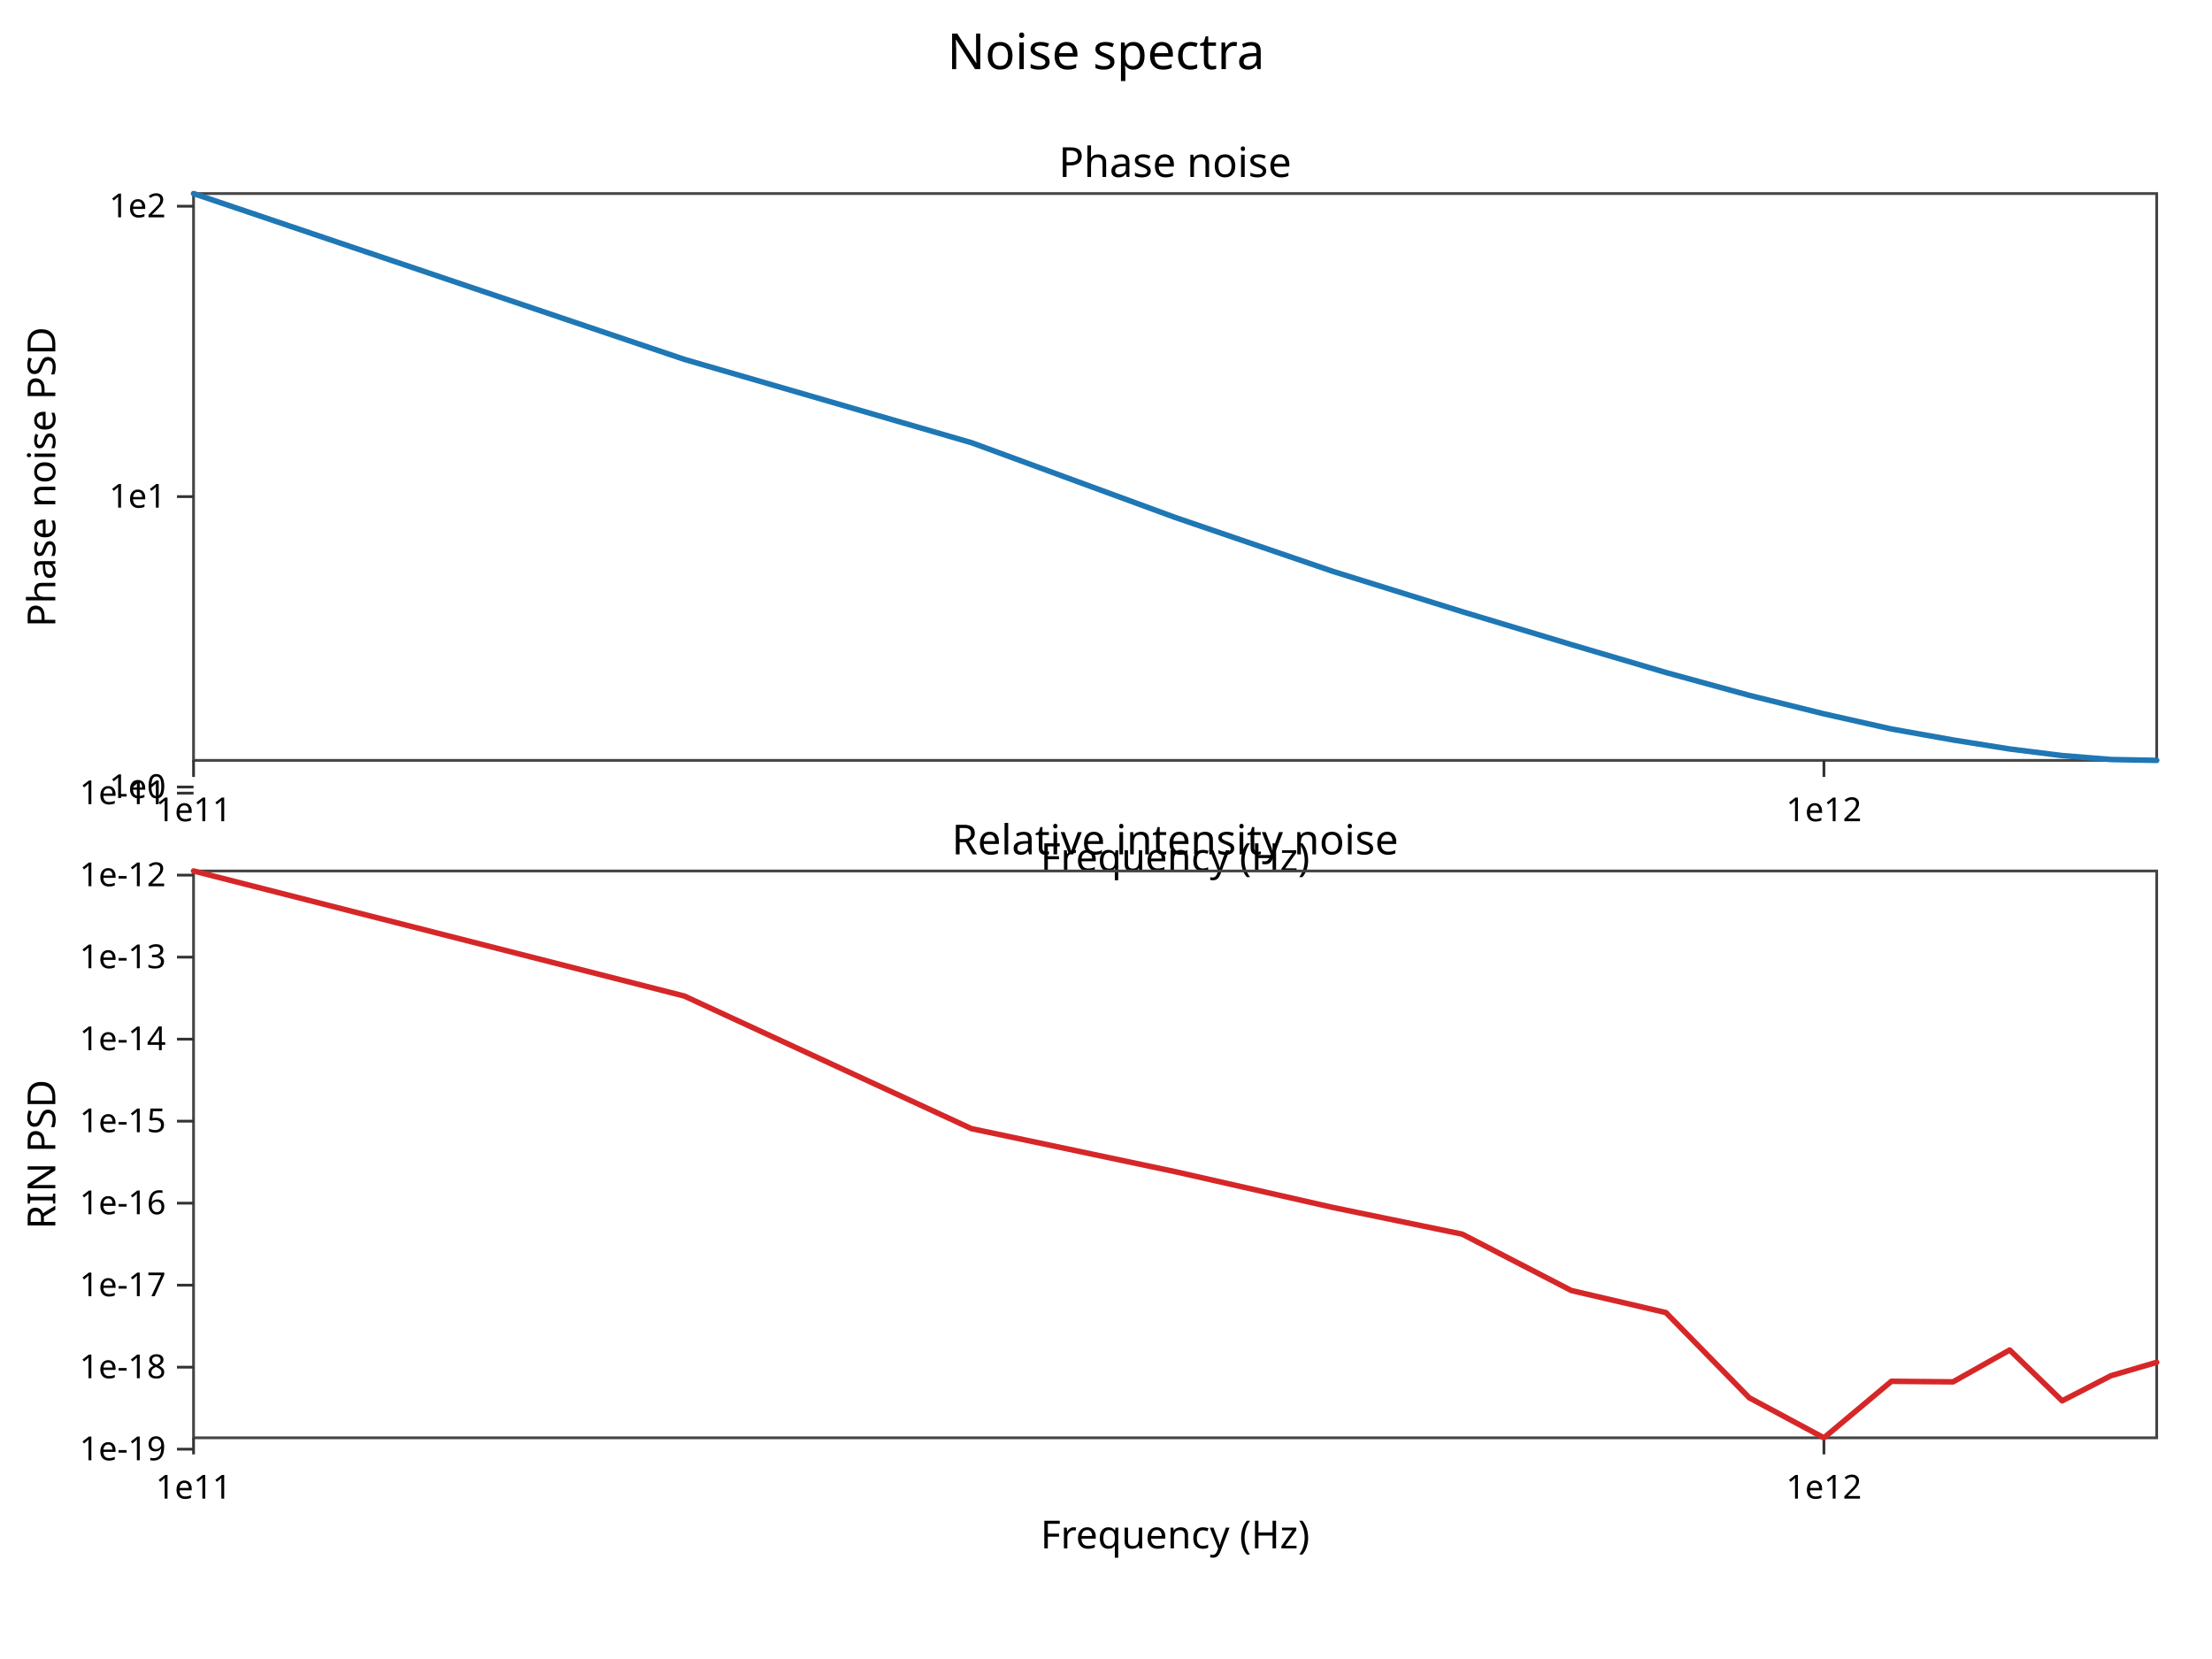
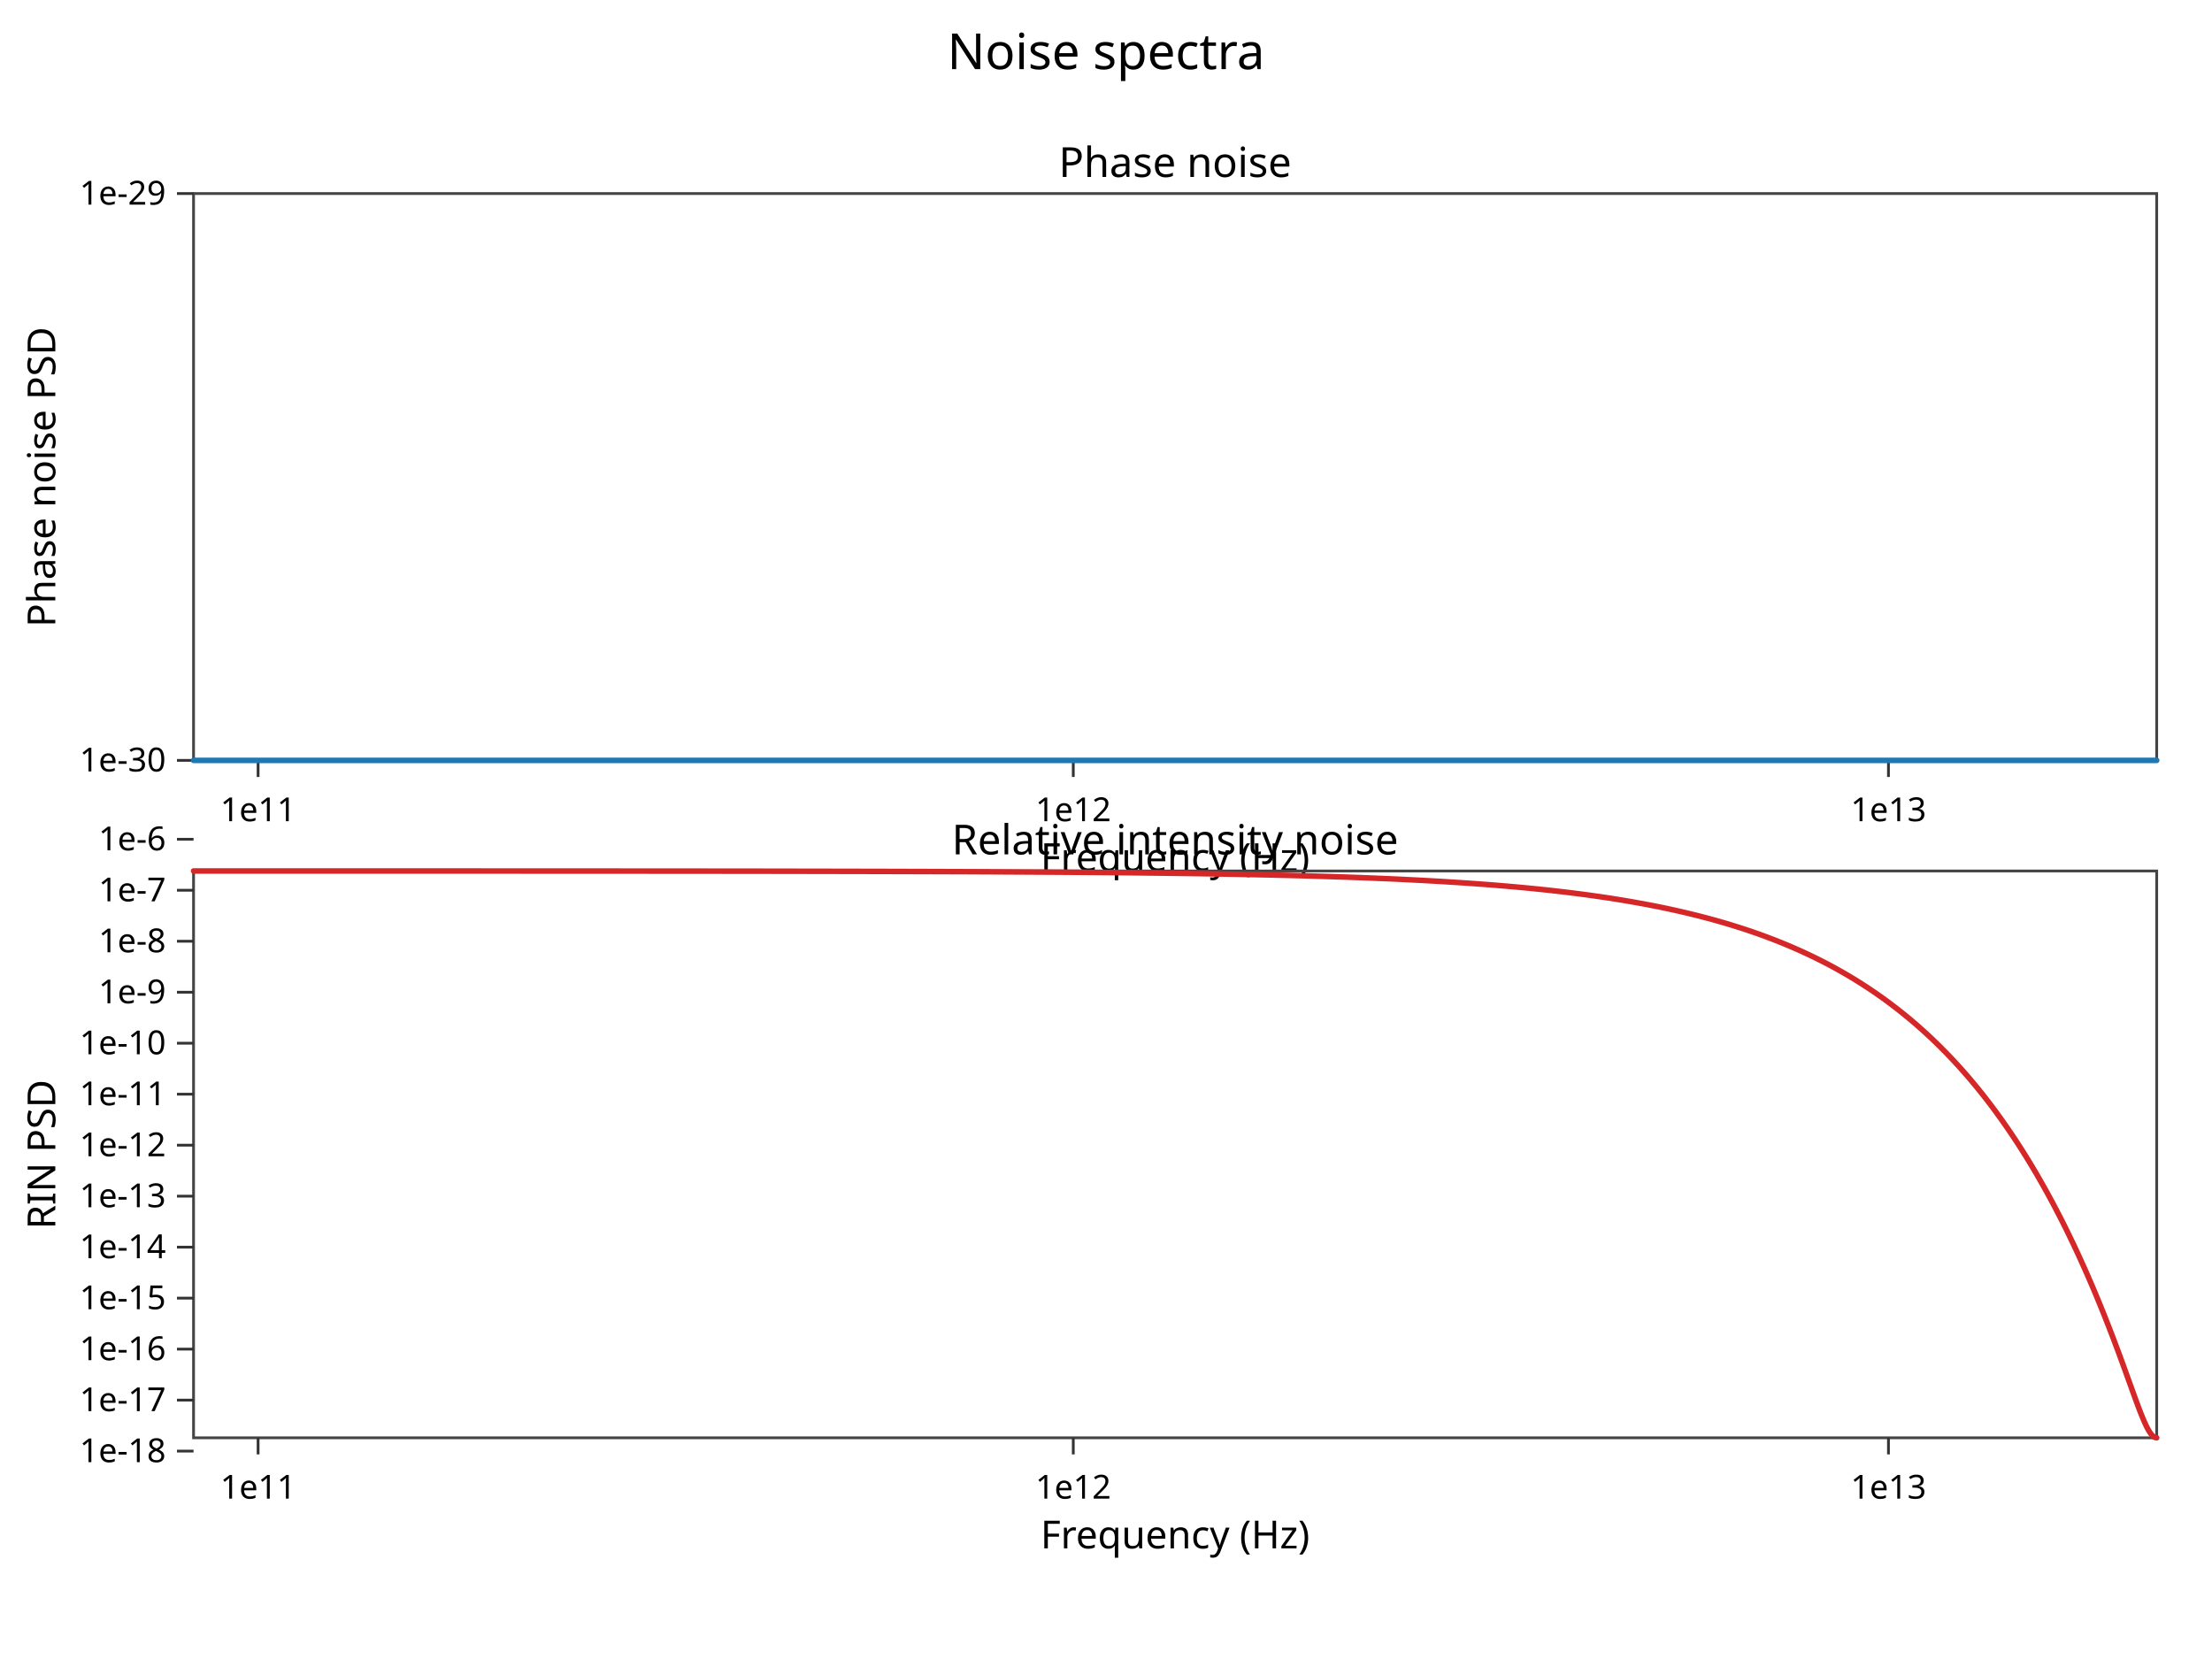
<svg xmlns="http://www.w3.org/2000/svg" width="800" height="600" viewBox="0 0 800 600">
  <text x="400.0" y="25.0" font-family="sans-serif" font-size="18" text-anchor="middle">Noise spectra</text>
  <rect x="70" y="70.0" width="710" height="205.0" fill="none" stroke="#444" stroke-width="1" />
-   <line x1="70.0" y1="275.0" x2="70.0" y2="281.0" stroke="#333" />
-   <text x="70.0" y="297.0" font-family="sans-serif" font-size="12" text-anchor="middle">1e11</text>
-   <line x1="659.642" y1="275.0" x2="659.642" y2="281.0" stroke="#333" />
-   <text x="659.642" y="297.0" font-family="sans-serif" font-size="12" text-anchor="middle">1e12</text>
-   <line x1="1249.284" y1="275.0" x2="1249.284" y2="281.0" stroke="#333" />
-   <text x="1249.284" y="297.0" font-family="sans-serif" font-size="12" text-anchor="middle">1e13</text>
-   <line x1="64" y1="284.633" x2="70" y2="284.633" stroke="#333" />
-   <text x="60" y="288.633" font-family="sans-serif" font-size="12" text-anchor="end">1e0</text>
-   <line x1="64" y1="179.607" x2="70" y2="179.607" stroke="#333" />
-   <text x="60" y="183.607" font-family="sans-serif" font-size="12" text-anchor="end">1e1</text>
-   <line x1="64" y1="74.581" x2="70" y2="74.581" stroke="#333" />
-   <text x="60" y="78.581" font-family="sans-serif" font-size="12" text-anchor="end">1e2</text>
-   <line x1="64" y1="-30.444" x2="70" y2="-30.444" stroke="#333" />
-   <text x="60" y="-26.444" font-family="sans-serif" font-size="12" text-anchor="end">1e3</text>
+   <line x1="-201.477" y1="275.0" x2="-201.477" y2="281.0" stroke="#333" />
+   <text x="-201.477" y="297.0" font-family="sans-serif" font-size="12" text-anchor="middle">1e10</text>
+   <line x1="93.344" y1="275.0" x2="93.344" y2="281.0" stroke="#333" />
+   <text x="93.344" y="297.0" font-family="sans-serif" font-size="12" text-anchor="middle">1e11</text>
+   <line x1="388.165" y1="275.0" x2="388.165" y2="281.0" stroke="#333" />
+   <text x="388.165" y="297.0" font-family="sans-serif" font-size="12" text-anchor="middle">1e12</text>
+   <line x1="682.987" y1="275.0" x2="682.987" y2="281.0" stroke="#333" />
+   <text x="682.987" y="297.0" font-family="sans-serif" font-size="12" text-anchor="middle">1e13</text>
+   <line x1="977.808" y1="275.0" x2="977.808" y2="281.0" stroke="#333" />
+   <text x="977.808" y="297.0" font-family="sans-serif" font-size="12" text-anchor="middle">1e14</text>
+   <line x1="64" y1="275.0" x2="70" y2="275.0" stroke="#333" />
+   <text x="60" y="279.0" font-family="sans-serif" font-size="12" text-anchor="end">1e-30</text>
+   <line x1="64" y1="70.0" x2="70" y2="70.0" stroke="#333" />
+   <text x="60" y="74.0" font-family="sans-serif" font-size="12" text-anchor="end">1e-29</text>
  <text x="425.0" y="315.0" font-family="sans-serif" font-size="14" text-anchor="middle">Frequency (Hz)</text>
  <text x="20" y="172.5" font-family="sans-serif" font-size="14" text-anchor="middle" transform="rotate(-90 20,172.5)">Phase noise PSD</text>
  <text x="425.0" y="64.0" font-family="sans-serif" font-size="15" text-anchor="middle">Phase noise</text>
-   <polyline points="70.00,70.00 247.50,129.97 351.33,160.10 425.00,187.13 482.14,206.67 528.83,221.22 568.31,233.13 602.50,243.22 632.66,251.48 659.64,258.17 684.05,263.65 706.33,267.62 726.83,270.88 745.81,273.26 763.47,274.69 780.00,275.00" fill="none" stroke="#1f77b4" stroke-width="2.0" stroke-linejoin="round" stroke-linecap="round" />
+   <polyline points="70.00,275.00 158.75,275.00 210.67,275.00 247.50,275.00 276.07,275.00 299.42,275.00 319.15,275.00 336.25,275.00 351.33,275.00 364.82,275.00 377.02,275.00 388.17,275.00 398.41,275.00 407.90,275.00 416.74,275.00 425.00,275.00 432.76,275.00 440.08,275.00 447.00,275.00 453.57,275.00 459.82,275.00 465.77,275.00 471.47,275.00 476.92,275.00 482.14,275.00 487.16,275.00 492.00,275.00 496.65,275.00 501.15,275.00 505.49,275.00 509.68,275.00 513.75,275.00 517.69,275.00 521.51,275.00 525.22,275.00 528.83,275.00 532.34,275.00 535.75,275.00 539.08,275.00 542.32,275.00 545.48,275.00 548.57,275.00 551.58,275.00 554.52,275.00 557.40,275.00 560.22,275.00 562.97,275.00 565.67,275.00 568.31,275.00 570.89,275.00 573.43,275.00 575.91,275.00 578.35,275.00 580.75,275.00 583.10,275.00 585.40,275.00 587.67,275.00 589.90,275.00 592.08,275.00 594.24,275.00 596.35,275.00 598.43,275.00 600.48,275.00 602.50,275.00 604.49,275.00 606.44,275.00 608.37,275.00 610.26,275.00 612.13,275.00 613.97,275.00 615.79,275.00 617.58,275.00 619.35,275.00 621.09,275.00 622.81,275.00 624.50,275.00 626.18,275.00 627.83,275.00 629.46,275.00 631.07,275.00 632.66,275.00 634.23,275.00 635.78,275.00 637.32,275.00 638.83,275.00 640.33,275.00 641.81,275.00 643.27,275.00 644.72,275.00 646.15,275.00 647.57,275.00 648.97,275.00 650.35,275.00 651.72,275.00 653.07,275.00 654.42,275.00 655.74,275.00 657.06,275.00 658.36,275.00 659.64,275.00 660.92,275.00 662.18,275.00 663.43,275.00 664.66,275.00 665.89,275.00 667.10,275.00 668.31,275.00 669.50,275.00 670.68,275.00 671.85,275.00 673.00,275.00 674.15,275.00 675.29,275.00 676.42,275.00 677.54,275.00 678.65,275.00 679.74,275.00 680.83,275.00 681.92,275.00 682.99,275.00 684.05,275.00 685.10,275.00 686.15,275.00 687.18,275.00 688.21,275.00 689.23,275.00 690.25,275.00 691.25,275.00 692.25,275.00 693.24,275.00 694.22,275.00 695.19,275.00 696.16,275.00 697.12,275.00 698.07,275.00 699.01,275.00 699.95,275.00 700.88,275.00 701.81,275.00 702.72,275.00 703.64,275.00 704.54,275.00 705.44,275.00 706.33,275.00 707.22,275.00 708.10,275.00 708.97,275.00 709.84,275.00 710.70,275.00 711.56,275.00 712.41,275.00 713.25,275.00 714.09,275.00 714.93,275.00 715.76,275.00 716.58,275.00 717.40,275.00 718.21,275.00 719.02,275.00 719.82,275.00 720.62,275.00 721.41,275.00 722.20,275.00 722.98,275.00 723.76,275.00 724.53,275.00 725.30,275.00 726.07,275.00 726.83,275.00 727.58,275.00 728.33,275.00 729.08,275.00 729.82,275.00 730.56,275.00 731.29,275.00 732.02,275.00 732.75,275.00 733.47,275.00 734.19,275.00 734.90,275.00 735.61,275.00 736.32,275.00 737.02,275.00 737.72,275.00 738.41,275.00 739.10,275.00 739.79,275.00 740.47,275.00 741.15,275.00 741.82,275.00 742.50,275.00 743.17,275.00 743.83,275.00 744.49,275.00 745.15,275.00 745.81,275.00 746.46,275.00 747.11,275.00 747.75,275.00 748.39,275.00 749.03,275.00 749.67,275.00 750.30,275.00 750.93,275.00 751.55,275.00 752.18,275.00 752.80,275.00 753.41,275.00 754.03,275.00 754.64,275.00 755.25,275.00 755.85,275.00 756.46,275.00 757.06,275.00 757.65,275.00 758.25,275.00 758.84,275.00 759.43,275.00 760.01,275.00 760.60,275.00 761.18,275.00 761.75,275.00 762.33,275.00 762.90,275.00 763.47,275.00 764.04,275.00 764.61,275.00 765.17,275.00 765.73,275.00 766.29,275.00 766.84,275.00 767.40,275.00 767.95,275.00 768.49,275.00 769.04,275.00 769.58,275.00 770.13,275.00 770.67,275.00 771.20,275.00 771.74,275.00 772.27,275.00 772.80,275.00 773.33,275.00 773.85,275.00 774.38,275.00 774.90,275.00 775.42,275.00 775.93,275.00 776.45,275.00 776.96,275.00 777.47,275.00 777.98,275.00 778.49,275.00 779.00,275.00 779.50,275.00 780.00,275.00" fill="none" stroke="#1f77b4" stroke-width="2.0" stroke-linejoin="round" stroke-linecap="round" />
  <rect x="70" y="315.0" width="710" height="205.0" fill="none" stroke="#444" stroke-width="1" />
-   <line x1="70.0" y1="520.0" x2="70.0" y2="526.0" stroke="#333" />
-   <text x="70.0" y="542.0" font-family="sans-serif" font-size="12" text-anchor="middle">1e11</text>
-   <line x1="659.642" y1="520.0" x2="659.642" y2="526.0" stroke="#333" />
-   <text x="659.642" y="542.0" font-family="sans-serif" font-size="12" text-anchor="middle">1e12</text>
-   <line x1="1249.284" y1="520.0" x2="1249.284" y2="526.0" stroke="#333" />
-   <text x="1249.284" y="542.0" font-family="sans-serif" font-size="12" text-anchor="middle">1e13</text>
-   <line x1="64" y1="524.116" x2="70" y2="524.116" stroke="#333" />
-   <text x="60" y="528.116" font-family="sans-serif" font-size="12" text-anchor="end">1e-19</text>
-   <line x1="64" y1="494.457" x2="70" y2="494.457" stroke="#333" />
-   <text x="60" y="498.457" font-family="sans-serif" font-size="12" text-anchor="end">1e-18</text>
-   <line x1="64" y1="464.798" x2="70" y2="464.798" stroke="#333" />
-   <text x="60" y="468.798" font-family="sans-serif" font-size="12" text-anchor="end">1e-17</text>
-   <line x1="64" y1="435.139" x2="70" y2="435.139" stroke="#333" />
-   <text x="60" y="439.139" font-family="sans-serif" font-size="12" text-anchor="end">1e-16</text>
-   <line x1="64" y1="405.481" x2="70" y2="405.481" stroke="#333" />
-   <text x="60" y="409.481" font-family="sans-serif" font-size="12" text-anchor="end">1e-15</text>
-   <line x1="64" y1="375.822" x2="70" y2="375.822" stroke="#333" />
-   <text x="60" y="379.822" font-family="sans-serif" font-size="12" text-anchor="end">1e-14</text>
-   <line x1="64" y1="346.163" x2="70" y2="346.163" stroke="#333" />
-   <text x="60" y="350.163" font-family="sans-serif" font-size="12" text-anchor="end">1e-13</text>
-   <line x1="64" y1="316.504" x2="70" y2="316.504" stroke="#333" />
-   <text x="60" y="320.504" font-family="sans-serif" font-size="12" text-anchor="end">1e-12</text>
-   <line x1="64" y1="286.845" x2="70" y2="286.845" stroke="#333" />
-   <text x="60" y="290.845" font-family="sans-serif" font-size="12" text-anchor="end">1e-11</text>
+   <line x1="-201.477" y1="520.0" x2="-201.477" y2="526.0" stroke="#333" />
+   <text x="-201.477" y="542.0" font-family="sans-serif" font-size="12" text-anchor="middle">1e10</text>
+   <line x1="93.344" y1="520.0" x2="93.344" y2="526.0" stroke="#333" />
+   <text x="93.344" y="542.0" font-family="sans-serif" font-size="12" text-anchor="middle">1e11</text>
+   <line x1="388.165" y1="520.0" x2="388.165" y2="526.0" stroke="#333" />
+   <text x="388.165" y="542.0" font-family="sans-serif" font-size="12" text-anchor="middle">1e12</text>
+   <line x1="682.987" y1="520.0" x2="682.987" y2="526.0" stroke="#333" />
+   <text x="682.987" y="542.0" font-family="sans-serif" font-size="12" text-anchor="middle">1e13</text>
+   <line x1="977.808" y1="520.0" x2="977.808" y2="526.0" stroke="#333" />
+   <text x="977.808" y="542.0" font-family="sans-serif" font-size="12" text-anchor="middle">1e14</text>
+   <line x1="64" y1="524.809" x2="70" y2="524.809" stroke="#333" />
+   <text x="60" y="528.809" font-family="sans-serif" font-size="12" text-anchor="end">1e-18</text>
+   <line x1="64" y1="506.369" x2="70" y2="506.369" stroke="#333" />
+   <text x="60" y="510.369" font-family="sans-serif" font-size="12" text-anchor="end">1e-17</text>
+   <line x1="64" y1="487.929" x2="70" y2="487.929" stroke="#333" />
+   <text x="60" y="491.929" font-family="sans-serif" font-size="12" text-anchor="end">1e-16</text>
+   <line x1="64" y1="469.489" x2="70" y2="469.489" stroke="#333" />
+   <text x="60" y="473.489" font-family="sans-serif" font-size="12" text-anchor="end">1e-15</text>
+   <line x1="64" y1="451.05" x2="70" y2="451.05" stroke="#333" />
+   <text x="60" y="455.05" font-family="sans-serif" font-size="12" text-anchor="end">1e-14</text>
+   <line x1="64" y1="432.61" x2="70" y2="432.61" stroke="#333" />
+   <text x="60" y="436.61" font-family="sans-serif" font-size="12" text-anchor="end">1e-13</text>
+   <line x1="64" y1="414.17" x2="70" y2="414.17" stroke="#333" />
+   <text x="60" y="418.17" font-family="sans-serif" font-size="12" text-anchor="end">1e-12</text>
+   <line x1="64" y1="395.73" x2="70" y2="395.73" stroke="#333" />
+   <text x="60" y="399.73" font-family="sans-serif" font-size="12" text-anchor="end">1e-11</text>
+   <line x1="64" y1="377.29" x2="70" y2="377.29" stroke="#333" />
+   <text x="60" y="381.29" font-family="sans-serif" font-size="12" text-anchor="end">1e-10</text>
+   <line x1="64" y1="358.851" x2="70" y2="358.851" stroke="#333" />
+   <text x="60" y="362.851" font-family="sans-serif" font-size="12" text-anchor="end">1e-9</text>
+   <line x1="64" y1="340.411" x2="70" y2="340.411" stroke="#333" />
+   <text x="60" y="344.411" font-family="sans-serif" font-size="12" text-anchor="end">1e-8</text>
+   <line x1="64" y1="321.971" x2="70" y2="321.971" stroke="#333" />
+   <text x="60" y="325.971" font-family="sans-serif" font-size="12" text-anchor="end">1e-7</text>
+   <line x1="64" y1="303.531" x2="70" y2="303.531" stroke="#333" />
+   <text x="60" y="307.531" font-family="sans-serif" font-size="12" text-anchor="end">1e-6</text>
  <text x="425.0" y="560.0" font-family="sans-serif" font-size="14" text-anchor="middle">Frequency (Hz)</text>
  <text x="20" y="417.5" font-family="sans-serif" font-size="14" text-anchor="middle" transform="rotate(-90 20,417.5)">RIN PSD</text>
  <text x="425.0" y="309.0" font-family="sans-serif" font-size="15" text-anchor="middle">Relative intensity noise</text>
-   <polyline points="70.00,315.00 247.50,360.23 351.33,408.19 425.00,423.74 482.14,436.71 528.83,446.34 568.31,466.74 602.50,474.71 632.66,505.53 659.64,520.00 684.05,499.56 706.33,499.77 726.83,488.25 745.81,506.62 763.47,497.54 780.00,492.70" fill="none" stroke="#d62728" stroke-width="2.0" stroke-linejoin="round" stroke-linecap="round" />
+   <polyline points="70.00,315.00 158.75,315.01 210.67,315.03 247.50,315.05 276.07,315.08 299.42,315.12 319.15,315.16 336.25,315.21 351.33,315.26 364.82,315.33 377.02,315.40 388.17,315.47 398.41,315.55 407.90,315.64 416.74,315.74 425.00,315.84 432.76,315.95 440.08,316.07 447.00,316.19 453.57,316.32 459.82,316.45 465.77,316.59 471.47,316.74 476.92,316.90 482.14,317.06 487.16,317.23 492.00,317.40 496.65,317.58 501.15,317.77 505.49,317.96 509.68,318.17 513.75,318.37 517.69,318.59 521.51,318.81 525.22,319.04 528.83,319.27 532.34,319.51 535.75,319.76 539.08,320.01 542.32,320.27 545.48,320.54 548.57,320.81 551.58,321.09 554.52,321.38 557.40,321.67 560.22,321.97 562.97,322.28 565.67,322.59 568.31,322.91 570.89,323.24 573.43,323.57 575.91,323.91 578.35,324.26 580.75,324.61 583.10,324.97 585.40,325.34 587.67,325.71 589.90,326.09 592.08,326.48 594.24,326.87 596.35,327.27 598.43,327.67 600.48,328.08 602.50,328.50 604.49,328.93 606.44,329.36 608.37,329.80 610.26,330.24 612.13,330.70 613.97,331.15 615.79,331.62 617.58,332.09 619.35,332.57 621.09,333.05 622.81,333.55 624.50,334.04 626.18,334.55 627.83,335.06 629.46,335.58 631.07,336.10 632.66,336.63 634.23,337.17 635.78,337.71 637.32,338.26 638.83,338.82 640.33,339.39 641.81,339.96 643.27,340.53 644.72,341.12 646.15,341.71 647.57,342.30 648.97,342.91 650.35,343.52 651.72,344.13 653.07,344.76 654.42,345.39 655.74,346.02 657.06,346.67 658.36,347.32 659.64,347.97 660.92,348.63 662.18,349.30 663.43,349.98 664.66,350.66 665.89,351.35 667.10,352.05 668.31,352.75 669.50,353.46 670.68,354.17 671.85,354.90 673.00,355.63 674.15,356.36 675.29,357.10 676.42,357.85 677.54,358.61 678.65,359.37 679.74,360.14 680.83,360.91 681.92,361.69 682.99,362.48 684.05,363.28 685.10,364.08 686.15,364.88 687.18,365.70 688.21,366.52 689.23,367.35 690.25,368.18 691.25,369.02 692.25,369.87 693.24,370.72 694.22,371.59 695.19,372.45 696.16,373.33 697.12,374.21 698.07,375.09 699.01,375.99 699.95,376.89 700.88,377.79 701.81,378.71 702.72,379.63 703.64,380.55 704.54,381.49 705.44,382.43 706.33,383.37 707.22,384.33 708.10,385.29 708.97,386.25 709.84,387.23 710.70,388.20 711.56,389.19 712.41,390.18 713.25,391.18 714.09,392.19 714.93,393.20 715.76,394.22 716.58,395.24 717.40,396.28 718.21,397.32 719.02,398.36 719.82,399.41 720.62,400.47 721.41,401.54 722.20,402.61 722.98,403.69 723.76,404.77 724.53,405.86 725.30,406.96 726.07,408.07 726.83,409.18 727.58,410.29 728.33,411.42 729.08,412.55 729.82,413.69 730.56,414.83 731.29,415.98 732.02,417.14 732.75,418.30 733.47,419.47 734.19,420.65 734.90,421.84 735.61,423.03 736.32,424.22 737.02,425.43 737.72,426.64 738.41,427.85 739.10,429.08 739.79,430.31 740.47,431.54 741.15,432.79 741.82,434.04 742.50,435.29 743.17,436.56 743.83,437.83 744.49,439.10 745.15,440.38 745.81,441.67 746.46,442.97 747.11,444.27 747.75,445.58 748.39,446.90 749.03,448.22 749.67,449.55 750.30,450.88 750.93,452.23 751.55,453.57 752.18,454.93 752.80,456.29 753.41,457.66 754.03,459.03 754.64,460.42 755.25,461.80 755.85,463.20 756.46,464.60 757.06,466.01 757.65,467.42 758.25,468.84 758.84,470.27 759.43,471.70 760.01,473.14 760.60,474.59 761.18,476.04 761.75,477.50 762.33,478.96 762.90,480.43 763.47,481.91 764.04,483.39 764.61,484.88 765.17,486.37 765.73,487.87 766.29,489.37 766.84,490.87 767.40,492.38 767.95,493.89 768.49,495.40 769.04,496.91 769.58,498.42 770.13,499.93 770.67,501.42 771.20,502.91 771.74,504.39 772.27,505.85 772.80,507.30 773.33,508.71 773.85,510.09 774.38,511.43 774.90,512.71 775.42,513.94 775.93,515.09 776.45,516.15 776.96,517.11 777.47,517.95 777.98,518.67 778.49,519.24 779.00,519.66 779.50,519.91 780.00,520.00" fill="none" stroke="#d62728" stroke-width="2.0" stroke-linejoin="round" stroke-linecap="round" />
</svg>
